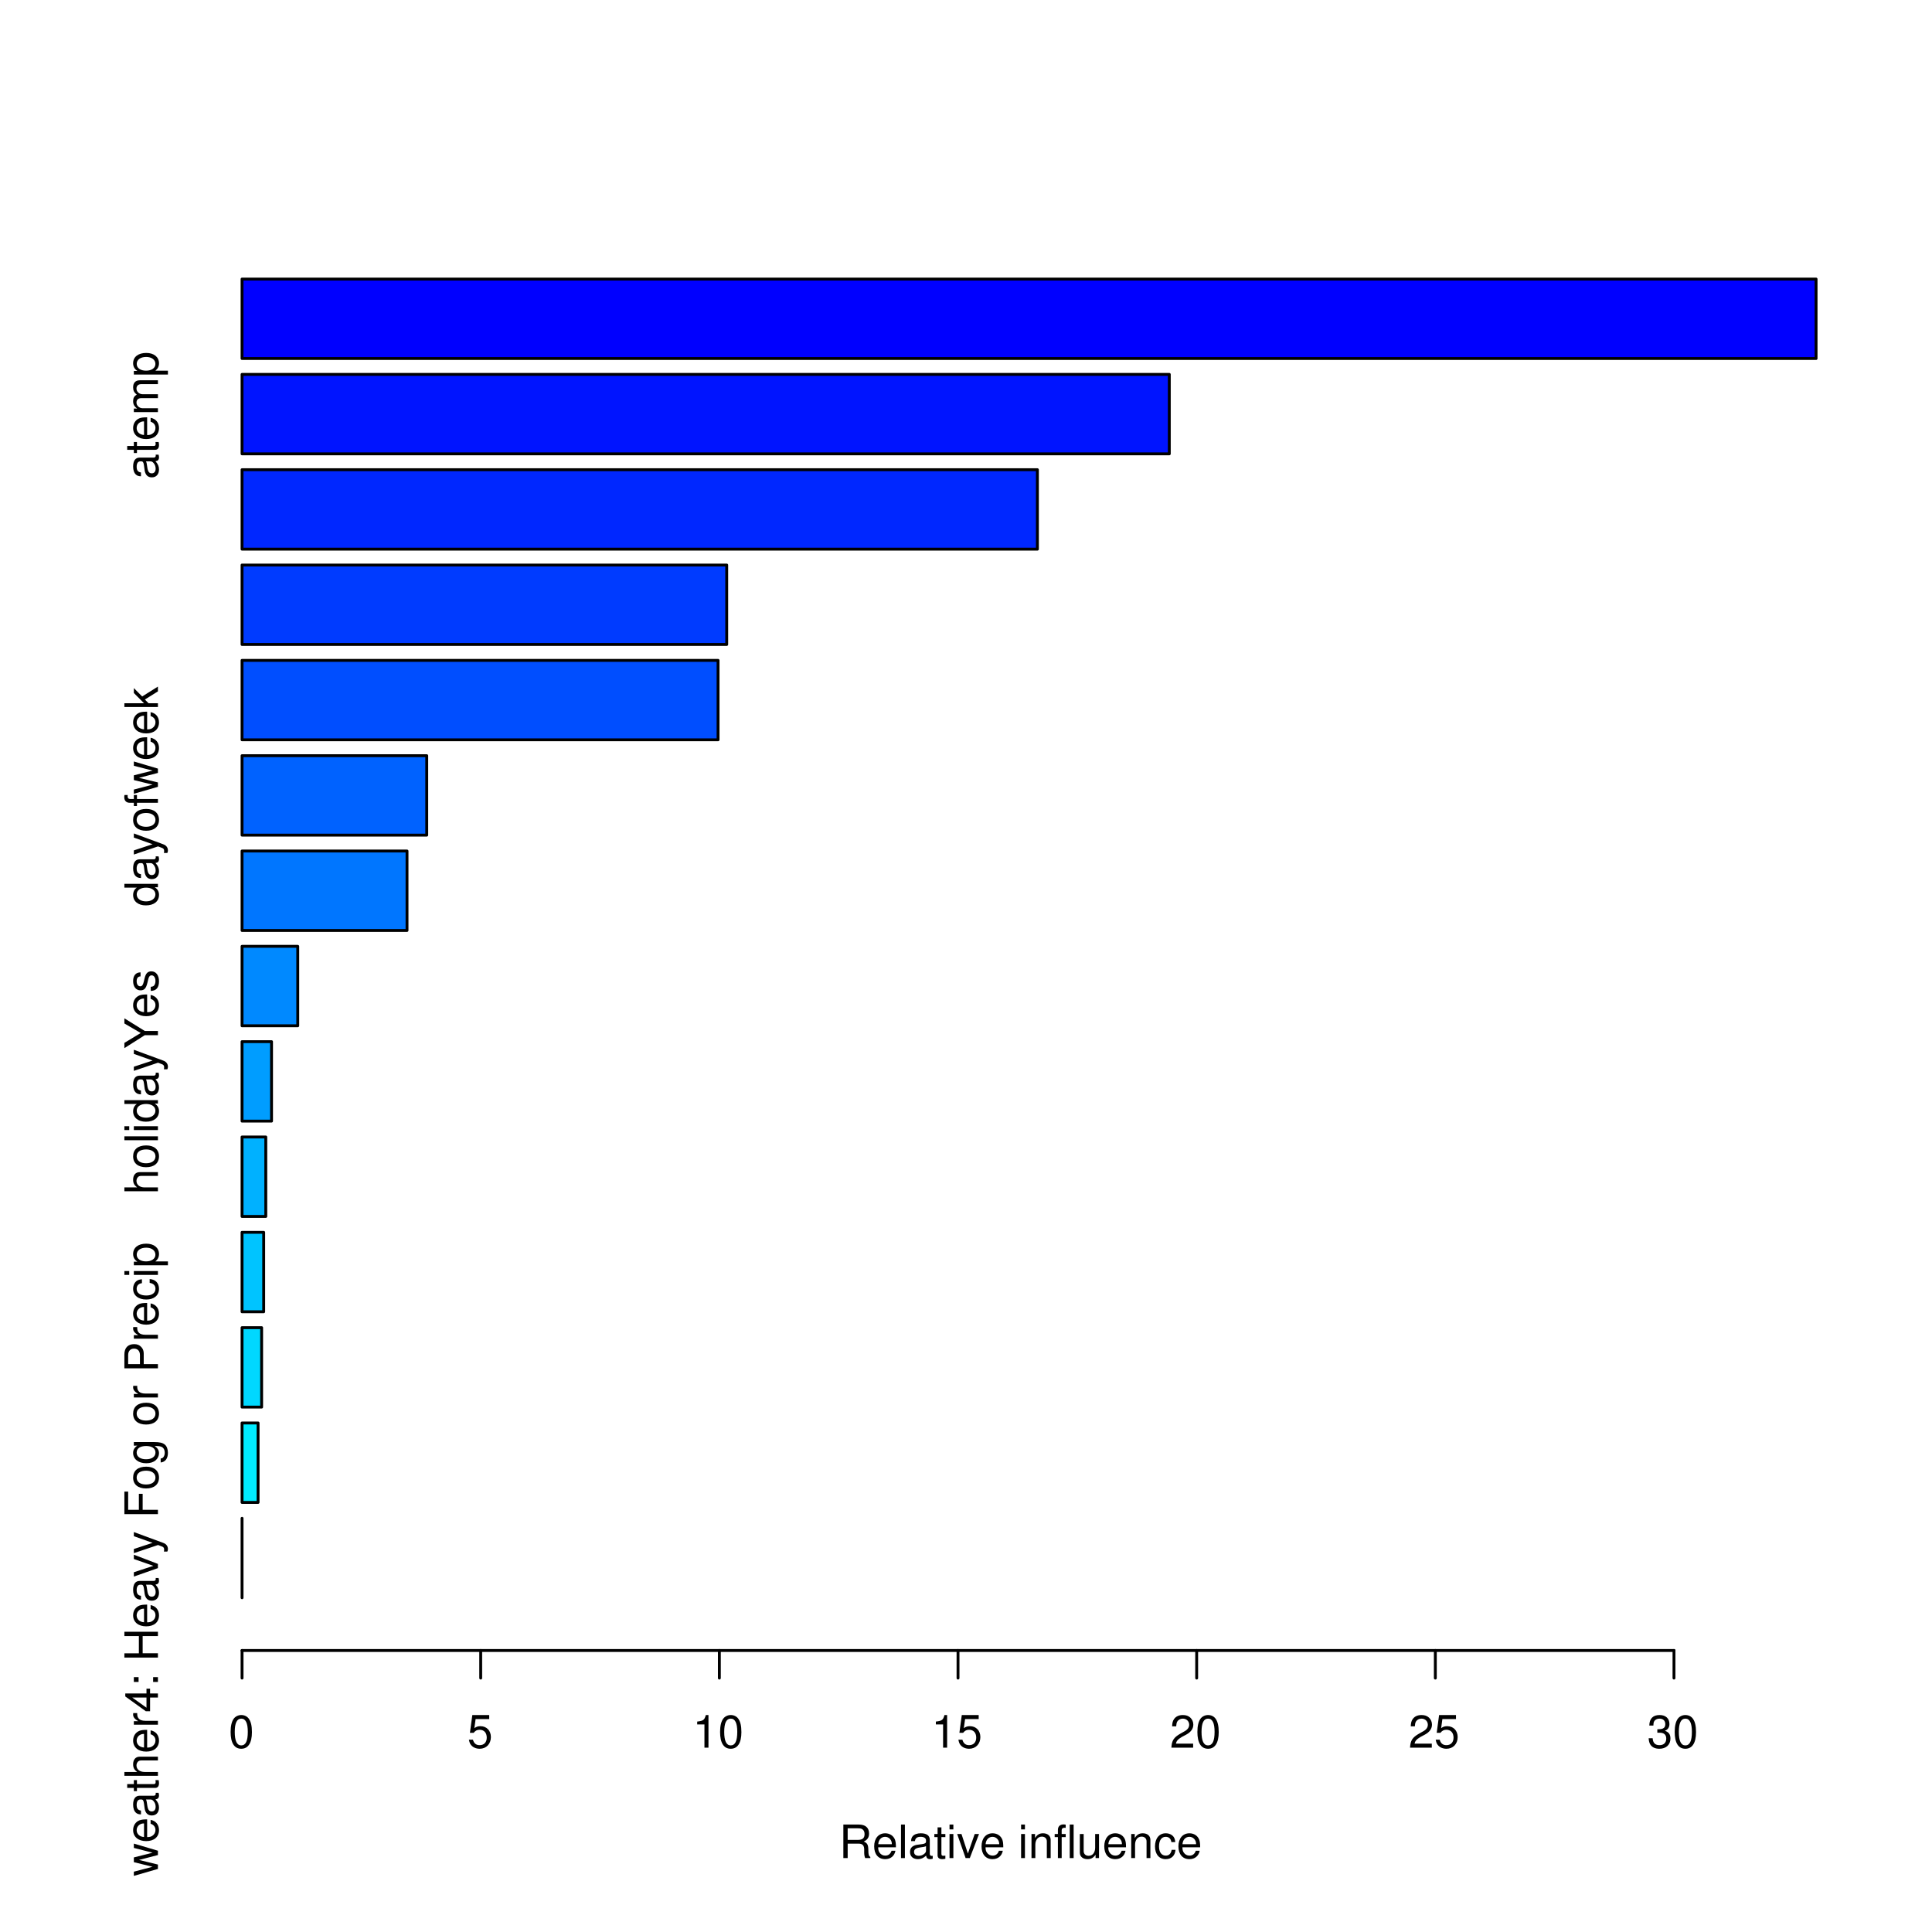
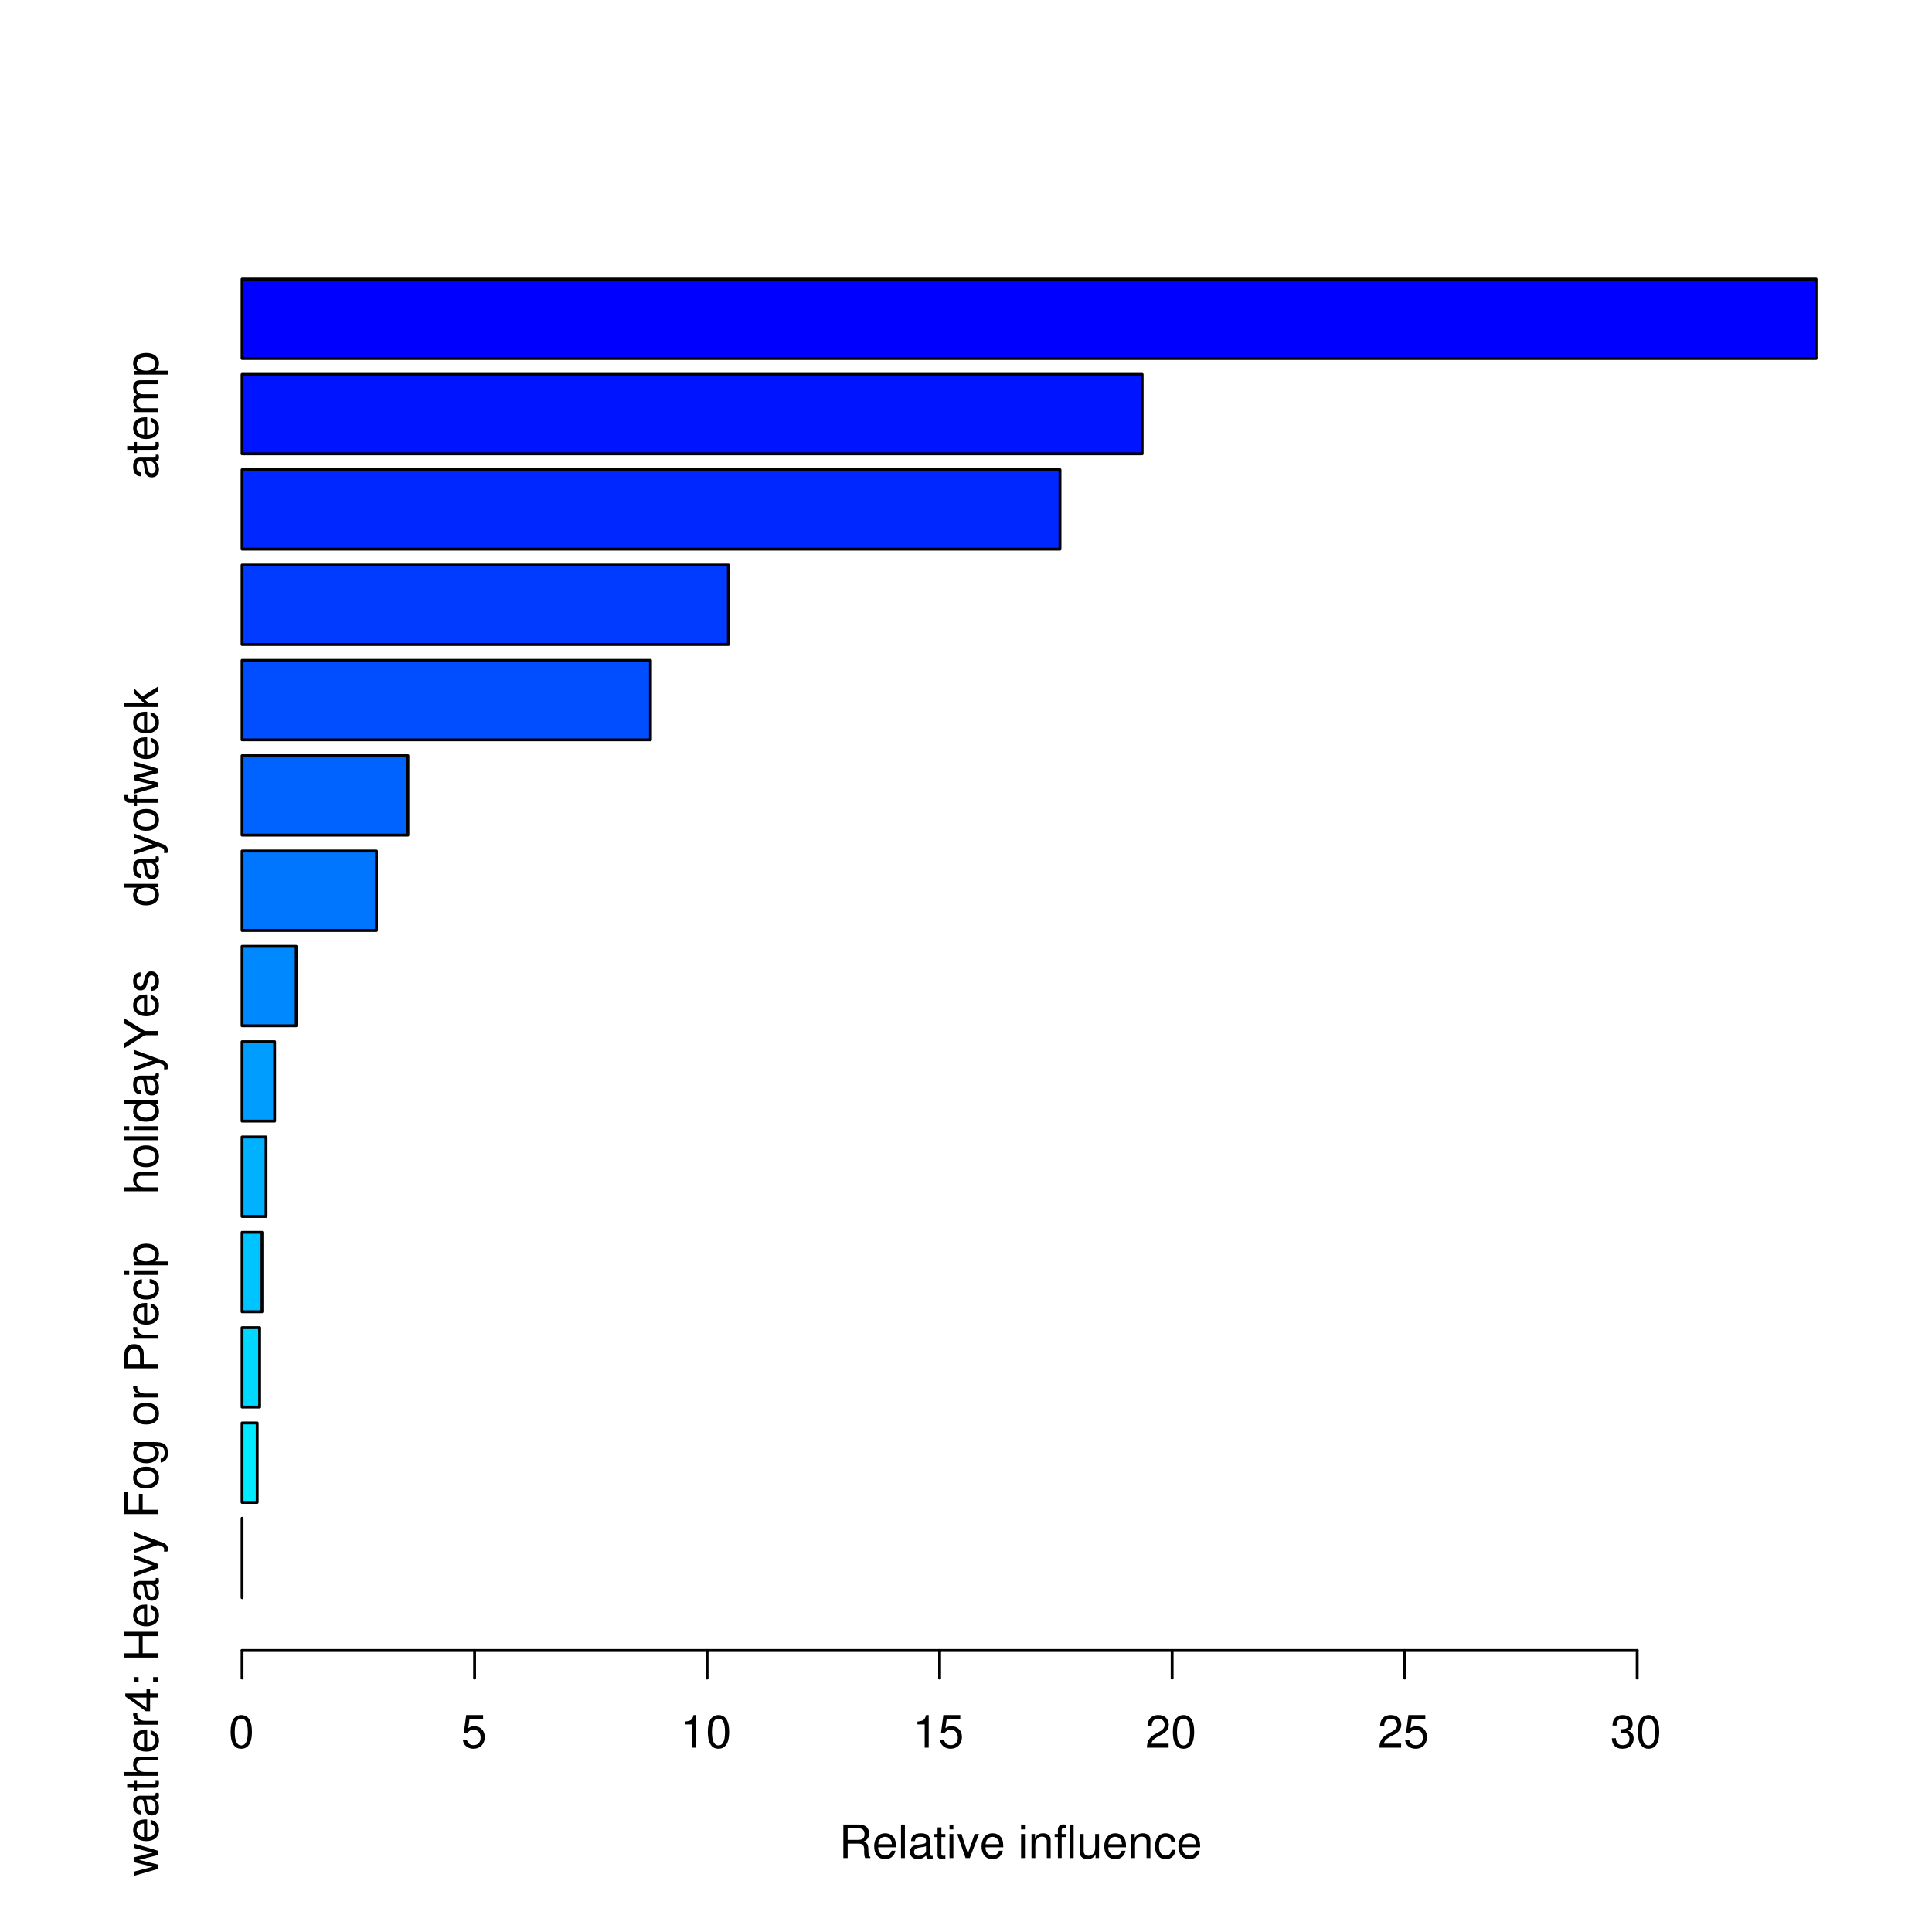
<svg xmlns="http://www.w3.org/2000/svg" xmlns:xlink="http://www.w3.org/1999/xlink" width="504pt" height="504pt" viewBox="0 0 504 504" version="1.1">
  <defs>
    <g>
      <symbol overflow="visible" id="glyph0-0">
        <path style="stroke:none;" d="" />
      </symbol>
      <symbol overflow="visible" id="glyph0-1">
        <path style="stroke:none;" d="M 0 -6.641 L -6.281 -8.5 L -6.281 -7.375 L -1.391 -6.125 L -6.281 -4.891 L -6.281 -3.656 L -1.391 -2.453 L -6.281 -1.172 L -6.281 -0.078 L 0 -1.891 L 0 -3.031 L -4.938 -4.234 L 0 -5.516 Z M 0 -6.641 " />
      </symbol>
      <symbol overflow="visible" id="glyph0-2">
        <path style="stroke:none;" d="M -2.812 -6.156 C -3.766 -6.156 -4.344 -6.078 -4.812 -5.906 C -5.844 -5.5 -6.469 -4.531 -6.469 -3.359 C -6.469 -1.609 -5.125 -0.484 -3.062 -0.484 C -1 -0.484 0.281 -1.578 0.281 -3.344 C 0.281 -4.781 -0.547 -5.766 -1.906 -6.031 L -1.906 -5.016 C -1.078 -4.734 -0.641 -4.172 -0.641 -3.375 C -0.641 -2.734 -0.938 -2.203 -1.469 -1.859 C -1.828 -1.625 -2.188 -1.531 -2.812 -1.531 Z M -3.625 -1.547 C -4.781 -1.625 -5.547 -2.344 -5.547 -3.344 C -5.547 -4.328 -4.734 -5.094 -3.703 -5.094 C -3.672 -5.094 -3.641 -5.094 -3.625 -5.078 Z M -3.625 -1.547 " />
      </symbol>
      <symbol overflow="visible" id="glyph0-3">
        <path style="stroke:none;" d="M -0.594 -6.422 C -0.562 -6.312 -0.562 -6.266 -0.562 -6.203 C -0.562 -5.859 -0.75 -5.656 -1.062 -5.656 L -4.75 -5.656 C -5.875 -5.656 -6.469 -4.844 -6.469 -3.297 C -6.469 -2.391 -6.203 -1.625 -5.734 -1.219 C -5.406 -0.922 -5.047 -0.797 -4.422 -0.781 L -4.422 -1.781 C -5.203 -1.875 -5.547 -2.328 -5.547 -3.266 C -5.547 -4.156 -5.203 -4.672 -4.609 -4.672 L -4.344 -4.672 C -3.922 -4.672 -3.75 -4.422 -3.641 -3.625 C -3.469 -2.203 -3.422 -1.984 -3.266 -1.609 C -2.969 -0.875 -2.406 -0.5 -1.578 -0.5 C -0.438 -0.5 0.281 -1.297 0.281 -2.562 C 0.281 -3.359 0 -4 -0.641 -4.703 C -0.016 -4.781 0.281 -5.094 0.281 -5.734 C 0.281 -5.938 0.25 -6.094 0.172 -6.422 Z M -1.984 -4.672 C -1.641 -4.672 -1.438 -4.578 -1.156 -4.266 C -0.797 -3.859 -0.594 -3.375 -0.594 -2.781 C -0.594 -2 -0.969 -1.547 -1.609 -1.547 C -2.266 -1.547 -2.609 -1.984 -2.766 -3.062 C -2.906 -4.109 -2.953 -4.328 -3.109 -4.672 Z M -1.984 -4.672 " />
      </symbol>
      <symbol overflow="visible" id="glyph0-4">
        <path style="stroke:none;" d="M -6.281 -3.047 L -6.281 -2.016 L -8.016 -2.016 L -8.016 -1.016 L -6.281 -1.016 L -6.281 -0.172 L -5.469 -0.172 L -5.469 -1.016 L -0.719 -1.016 C -0.078 -1.016 0.281 -1.453 0.281 -2.234 C 0.281 -2.469 0.25 -2.719 0.188 -3.047 L -0.641 -3.047 C -0.609 -2.922 -0.594 -2.766 -0.594 -2.562 C -0.594 -2.141 -0.719 -2.016 -1.156 -2.016 L -5.469 -2.016 L -5.469 -3.047 Z M -6.281 -3.047 " />
      </symbol>
      <symbol overflow="visible" id="glyph0-5">
        <path style="stroke:none;" d="M -8.75 -0.844 L 0 -0.844 L 0 -1.844 L -3.469 -1.844 C -4.75 -1.844 -5.594 -2.516 -5.594 -3.547 C -5.594 -3.859 -5.484 -4.188 -5.297 -4.422 C -5.094 -4.719 -4.797 -4.844 -4.359 -4.844 L 0 -4.844 L 0 -5.828 L -4.75 -5.828 C -5.812 -5.828 -6.469 -5.078 -6.469 -3.859 C -6.469 -2.969 -6.188 -2.422 -5.422 -1.844 L -8.75 -1.844 Z M -8.75 -0.844 " />
      </symbol>
      <symbol overflow="visible" id="glyph0-6">
        <path style="stroke:none;" d="M -6.281 -0.828 L 0 -0.828 L 0 -1.844 L -3.266 -1.844 C -4.156 -1.844 -4.75 -2.062 -5.094 -2.547 C -5.328 -2.859 -5.406 -3.156 -5.406 -3.859 L -6.438 -3.859 C -6.453 -3.688 -6.469 -3.594 -6.469 -3.469 C -6.469 -2.812 -6.078 -2.328 -5.141 -1.75 L -6.281 -1.75 Z M -6.281 -0.828 " />
      </symbol>
      <symbol overflow="visible" id="glyph0-7">
        <path style="stroke:none;" d="M -2.047 -3.922 L 0 -3.922 L 0 -4.984 L -2.047 -4.984 L -2.047 -6.234 L -2.984 -6.234 L -2.984 -4.984 L -8.516 -4.984 L -8.516 -4.203 L -3.156 -0.344 L -2.047 -0.344 Z M -2.984 -3.922 L -2.984 -1.266 L -6.703 -3.922 Z M -2.984 -3.922 " />
      </symbol>
      <symbol overflow="visible" id="glyph0-8">
        <path style="stroke:none;" d="M -1.25 -2.562 L -1.25 -1.312 L 0 -1.312 L 0 -2.562 Z M -6.281 -2.562 L -6.281 -1.312 L -5.047 -1.312 L -5.047 -2.562 Z M -6.281 -2.562 " />
      </symbol>
      <symbol overflow="visible" id="glyph0-9">
        <path style="stroke:none;" d="" />
      </symbol>
      <symbol overflow="visible" id="glyph0-10">
        <path style="stroke:none;" d="M -3.984 -6.609 L 0 -6.609 L 0 -7.734 L -8.75 -7.734 L -8.75 -6.609 L -4.969 -6.609 L -4.969 -2.109 L -8.75 -2.109 L -8.75 -1 L 0 -1 L 0 -2.125 L -3.984 -2.125 Z M -3.984 -6.609 " />
      </symbol>
      <symbol overflow="visible" id="glyph0-11">
        <path style="stroke:none;" d="M 0 -3.422 L -6.281 -5.828 L -6.281 -4.703 L -1.188 -2.922 L -6.281 -1.25 L -6.281 -0.125 L 0 -2.328 Z M 0 -3.422 " />
      </symbol>
      <symbol overflow="visible" id="glyph0-12">
        <path style="stroke:none;" d="M -6.281 -4.656 L -1.391 -2.922 L -6.281 -1.312 L -6.281 -0.234 L 0.031 -2.359 L 1.016 -1.984 C 1.469 -1.828 1.625 -1.594 1.625 -1.172 C 1.625 -1.031 1.609 -0.859 1.562 -0.641 L 2.453 -0.641 C 2.562 -0.859 2.609 -1.062 2.609 -1.312 C 2.609 -1.641 2.516 -1.984 2.312 -2.25 C 2.094 -2.562 1.828 -2.75 1.312 -2.938 L -6.281 -5.734 Z M -6.281 -4.656 " />
      </symbol>
      <symbol overflow="visible" id="glyph0-13">
        <path style="stroke:none;" d="M -3.984 -2.203 L -3.984 -6.375 L -4.969 -6.375 L -4.969 -2.203 L -7.766 -2.203 L -7.766 -6.953 L -8.75 -6.953 L -8.75 -1.078 L 0 -1.078 L 0 -2.203 Z M -3.984 -2.203 " />
      </symbol>
      <symbol overflow="visible" id="glyph0-14">
        <path style="stroke:none;" d="M -6.469 -3.266 C -6.469 -1.5 -5.203 -0.438 -3.094 -0.438 C -0.984 -0.438 0.281 -1.484 0.281 -3.281 C 0.281 -5.047 -0.984 -6.125 -3.047 -6.125 C -5.219 -6.125 -6.469 -5.078 -6.469 -3.266 Z M -5.547 -3.281 C -5.547 -4.406 -4.625 -5.078 -3.062 -5.078 C -1.578 -5.078 -0.641 -4.375 -0.641 -3.281 C -0.641 -2.156 -1.578 -1.469 -3.094 -1.469 C -4.609 -1.469 -5.547 -2.156 -5.547 -3.281 Z M -5.547 -3.281 " />
      </symbol>
      <symbol overflow="visible" id="glyph0-15">
        <path style="stroke:none;" d="M -6.281 -4.938 L -5.375 -4.938 C -6.125 -4.438 -6.469 -3.828 -6.469 -3.031 C -6.469 -1.422 -5.078 -0.344 -3.031 -0.344 C -2 -0.344 -1.156 -0.625 -0.562 -1.141 C -0.031 -1.609 0.281 -2.281 0.281 -2.938 C 0.281 -3.734 -0.062 -4.281 -0.859 -4.844 L -0.531 -4.844 C 0.328 -4.844 0.844 -4.734 1.188 -4.484 C 1.562 -4.219 1.781 -3.703 1.781 -3.094 C 1.781 -2.641 1.656 -2.234 1.438 -1.953 C 1.266 -1.734 1.094 -1.625 0.719 -1.578 L 0.719 -0.547 C 1.906 -0.656 2.609 -1.578 2.609 -3.062 C 2.609 -4 2.312 -4.797 1.812 -5.203 C 1.234 -5.688 0.438 -5.875 -1.031 -5.875 L -6.281 -5.875 Z M -5.547 -3.125 C -5.547 -4.219 -4.625 -4.844 -3.062 -4.844 C -1.562 -4.844 -0.641 -4.203 -0.641 -3.141 C -0.641 -2.047 -1.578 -1.391 -3.094 -1.391 C -4.609 -1.391 -5.547 -2.062 -5.547 -3.125 Z M -5.547 -3.125 " />
      </symbol>
      <symbol overflow="visible" id="glyph0-16">
        <path style="stroke:none;" d="M -3.703 -2.203 L -3.703 -4.953 C -3.703 -5.641 -3.906 -6.188 -4.328 -6.641 C -4.812 -7.172 -5.375 -7.406 -6.188 -7.406 C -7.828 -7.406 -8.75 -6.438 -8.75 -4.703 L -8.75 -1.094 L 0 -1.094 L 0 -2.203 Z M -4.688 -2.203 L -7.766 -2.203 L -7.766 -4.531 C -7.766 -5.609 -7.188 -6.234 -6.234 -6.234 C -5.266 -6.234 -4.688 -5.609 -4.688 -4.531 Z M -4.688 -2.203 " />
      </symbol>
      <symbol overflow="visible" id="glyph0-17">
        <path style="stroke:none;" d="M -4.172 -5.656 C -4.781 -5.609 -5.188 -5.469 -5.531 -5.234 C -6.125 -4.797 -6.469 -4.047 -6.469 -3.172 C -6.469 -1.469 -5.125 -0.375 -3.031 -0.375 C -1.016 -0.375 0.281 -1.453 0.281 -3.156 C 0.281 -4.656 -0.625 -5.609 -2.156 -5.719 L -2.156 -4.719 C -1.156 -4.547 -0.641 -4.031 -0.641 -3.188 C -0.641 -2.078 -1.547 -1.422 -3.031 -1.422 C -4.609 -1.422 -5.547 -2.062 -5.547 -3.156 C -5.547 -4 -5.047 -4.531 -4.172 -4.641 Z M -4.172 -5.656 " />
      </symbol>
      <symbol overflow="visible" id="glyph0-18">
        <path style="stroke:none;" d="M -6.281 -1.797 L -6.281 -0.797 L 0 -0.797 L 0 -1.797 Z M -8.75 -1.797 L -8.75 -0.797 L -7.484 -0.797 L -7.484 -1.797 Z M -8.75 -1.797 " />
      </symbol>
      <symbol overflow="visible" id="glyph0-19">
        <path style="stroke:none;" d="M 2.609 -0.641 L 2.609 -1.656 L -0.656 -1.656 C -0.016 -2.188 0.281 -2.766 0.281 -3.594 C 0.281 -5.203 -1.031 -6.281 -3.031 -6.281 C -5.141 -6.281 -6.469 -5.25 -6.469 -3.578 C -6.469 -2.719 -6.078 -2.047 -5.344 -1.578 L -6.281 -1.578 L -6.281 -0.641 Z M -5.531 -3.406 C -5.531 -4.516 -4.562 -5.234 -3.062 -5.234 C -1.625 -5.234 -0.656 -4.5 -0.656 -3.406 C -0.656 -2.359 -1.625 -1.656 -3.094 -1.656 C -4.578 -1.656 -5.531 -2.359 -5.531 -3.406 Z M -5.531 -3.406 " />
      </symbol>
      <symbol overflow="visible" id="glyph0-20">
        <path style="stroke:none;" d="M -8.75 -1.828 L -8.75 -0.812 L 0 -0.812 L 0 -1.828 Z M -8.75 -1.828 " />
      </symbol>
      <symbol overflow="visible" id="glyph0-21">
        <path style="stroke:none;" d="M -8.75 -5.938 L -8.75 -4.938 L -5.5 -4.938 C -6.125 -4.531 -6.469 -3.859 -6.469 -3.016 C -6.469 -1.375 -5.156 -0.312 -3.156 -0.312 C -1.031 -0.312 0.281 -1.359 0.281 -3.047 C 0.281 -3.906 -0.047 -4.516 -0.828 -5.047 L 0 -5.047 L 0 -5.938 Z M -5.531 -3.188 C -5.531 -4.266 -4.578 -4.938 -3.078 -4.938 C -1.625 -4.938 -0.656 -4.25 -0.656 -3.188 C -0.656 -2.094 -1.625 -1.359 -3.094 -1.359 C -4.562 -1.359 -5.531 -2.094 -5.531 -3.188 Z M -5.531 -3.188 " />
      </symbol>
      <symbol overflow="visible" id="glyph0-22">
        <path style="stroke:none;" d="M -3.438 -4.641 L -8.75 -7.938 L -8.75 -6.594 L -4.484 -4.109 L -8.75 -1.531 L -8.75 -0.156 L -3.438 -3.531 L 0 -3.531 L 0 -4.641 Z M -3.438 -4.641 " />
      </symbol>
      <symbol overflow="visible" id="glyph0-23">
        <path style="stroke:none;" d="M -4.531 -5.25 C -5.766 -5.25 -6.469 -4.422 -6.469 -2.969 C -6.469 -1.516 -5.719 -0.562 -4.547 -0.562 C -3.562 -0.562 -3.094 -1.062 -2.734 -2.562 L -2.516 -3.484 C -2.344 -4.188 -2.094 -4.469 -1.625 -4.469 C -1.047 -4.469 -0.641 -3.875 -0.641 -3 C -0.641 -2.453 -0.797 -2 -1.062 -1.75 C -1.25 -1.594 -1.422 -1.531 -1.875 -1.469 L -1.875 -0.406 C -0.422 -0.453 0.281 -1.266 0.281 -2.922 C 0.281 -4.5 -0.5 -5.516 -1.719 -5.516 C -2.656 -5.516 -3.172 -4.984 -3.469 -3.734 L -3.703 -2.766 C -3.891 -1.953 -4.156 -1.609 -4.594 -1.609 C -5.172 -1.609 -5.547 -2.125 -5.547 -2.938 C -5.547 -3.75 -5.203 -4.172 -4.531 -4.203 Z M -4.531 -5.25 " />
      </symbol>
      <symbol overflow="visible" id="glyph0-24">
        <path style="stroke:none;" d="M -6.281 -3.094 L -6.281 -2.047 L -7.266 -2.047 C -7.688 -2.047 -7.906 -2.297 -7.906 -2.75 C -7.906 -2.828 -7.906 -2.875 -7.891 -3.094 L -8.719 -3.094 C -8.766 -2.875 -8.781 -2.734 -8.781 -2.531 C -8.781 -1.609 -8.25 -1.062 -7.359 -1.062 L -6.281 -1.062 L -6.281 -0.219 L -5.469 -0.219 L -5.469 -1.062 L 0 -1.062 L 0 -2.047 L -5.469 -2.047 L -5.469 -3.094 Z M -6.281 -3.094 " />
      </symbol>
      <symbol overflow="visible" id="glyph0-25">
        <path style="stroke:none;" d="M -8.75 -1.688 L -8.75 -0.703 L 0 -0.703 L 0 -1.688 L -2.453 -1.688 L -3.406 -2.656 L 0 -4.781 L 0 -6.031 L -4.109 -3.453 L -6.281 -5.641 L -6.281 -4.359 L -3.625 -1.688 Z M -8.75 -1.688 " />
      </symbol>
      <symbol overflow="visible" id="glyph0-26">
        <path style="stroke:none;" d="M -6.281 -0.844 L 0 -0.844 L 0 -1.844 L -3.953 -1.844 C -4.859 -1.844 -5.594 -2.516 -5.594 -3.328 C -5.594 -4.062 -5.141 -4.484 -4.328 -4.484 L 0 -4.484 L 0 -5.5 L -3.953 -5.5 C -4.859 -5.5 -5.594 -6.156 -5.594 -6.969 C -5.594 -7.703 -5.125 -8.141 -4.328 -8.141 L 0 -8.141 L 0 -9.141 L -4.719 -9.141 C -5.844 -9.141 -6.469 -8.5 -6.469 -7.312 C -6.469 -6.484 -6.219 -5.969 -5.516 -5.391 C -6.188 -5.016 -6.469 -4.516 -6.469 -3.703 C -6.469 -2.859 -6.156 -2.297 -5.406 -1.766 L -6.281 -1.766 Z M -6.281 -0.844 " />
      </symbol>
      <symbol overflow="visible" id="glyph1-0">
        <path style="stroke:none;" d="" />
      </symbol>
      <symbol overflow="visible" id="glyph1-1">
        <path style="stroke:none;" d="M 2.234 -3.766 L 5.109 -3.766 C 6.109 -3.766 6.547 -3.281 6.547 -2.203 L 6.547 -1.422 C 6.547 -0.891 6.641 -0.359 6.797 0 L 8.141 0 L 8.141 -0.281 C 7.734 -0.562 7.641 -0.875 7.625 -2.047 C 7.609 -3.484 7.375 -3.906 6.438 -4.312 C 7.422 -4.797 7.812 -5.406 7.812 -6.406 C 7.812 -7.922 6.859 -8.75 5.141 -8.75 L 1.109 -8.75 L 1.109 0 L 2.234 0 Z M 2.234 -4.75 L 2.234 -7.766 L 4.938 -7.766 C 5.562 -7.766 5.922 -7.672 6.188 -7.422 C 6.484 -7.172 6.641 -6.781 6.641 -6.25 C 6.641 -5.219 6.125 -4.75 4.938 -4.75 Z M 2.234 -4.75 " />
      </symbol>
      <symbol overflow="visible" id="glyph1-2">
        <path style="stroke:none;" d="M 6.156 -2.812 C 6.156 -3.766 6.078 -4.344 5.906 -4.812 C 5.5 -5.844 4.531 -6.469 3.359 -6.469 C 1.609 -6.469 0.484 -5.125 0.484 -3.062 C 0.484 -1 1.578 0.281 3.344 0.281 C 4.781 0.281 5.766 -0.547 6.031 -1.906 L 5.016 -1.906 C 4.734 -1.078 4.172 -0.641 3.375 -0.641 C 2.734 -0.641 2.203 -0.938 1.859 -1.469 C 1.625 -1.828 1.531 -2.188 1.531 -2.812 Z M 1.547 -3.625 C 1.625 -4.781 2.344 -5.547 3.344 -5.547 C 4.328 -5.547 5.094 -4.734 5.094 -3.703 C 5.094 -3.672 5.094 -3.641 5.078 -3.625 Z M 1.547 -3.625 " />
      </symbol>
      <symbol overflow="visible" id="glyph1-3">
        <path style="stroke:none;" d="M 1.828 -8.75 L 0.812 -8.75 L 0.812 0 L 1.828 0 Z M 1.828 -8.75 " />
      </symbol>
      <symbol overflow="visible" id="glyph1-4">
        <path style="stroke:none;" d="M 6.422 -0.594 C 6.312 -0.562 6.266 -0.562 6.203 -0.562 C 5.859 -0.562 5.656 -0.75 5.656 -1.062 L 5.656 -4.75 C 5.656 -5.875 4.844 -6.469 3.297 -6.469 C 2.391 -6.469 1.625 -6.203 1.219 -5.734 C 0.922 -5.406 0.797 -5.047 0.781 -4.422 L 1.781 -4.422 C 1.875 -5.203 2.328 -5.547 3.266 -5.547 C 4.156 -5.547 4.672 -5.203 4.672 -4.609 L 4.672 -4.344 C 4.672 -3.922 4.422 -3.75 3.625 -3.641 C 2.203 -3.469 1.984 -3.422 1.609 -3.266 C 0.875 -2.969 0.5 -2.406 0.5 -1.578 C 0.5 -0.438 1.297 0.281 2.562 0.281 C 3.359 0.281 4 0 4.703 -0.641 C 4.781 -0.016 5.094 0.281 5.734 0.281 C 5.938 0.281 6.094 0.25 6.422 0.172 Z M 4.672 -1.984 C 4.672 -1.641 4.578 -1.438 4.266 -1.156 C 3.859 -0.797 3.375 -0.594 2.781 -0.594 C 2 -0.594 1.547 -0.969 1.547 -1.609 C 1.547 -2.266 1.984 -2.609 3.062 -2.766 C 4.109 -2.906 4.328 -2.953 4.672 -3.109 Z M 4.672 -1.984 " />
      </symbol>
      <symbol overflow="visible" id="glyph1-5">
        <path style="stroke:none;" d="M 3.047 -6.281 L 2.016 -6.281 L 2.016 -8.016 L 1.016 -8.016 L 1.016 -6.281 L 0.172 -6.281 L 0.172 -5.469 L 1.016 -5.469 L 1.016 -0.719 C 1.016 -0.078 1.453 0.281 2.234 0.281 C 2.469 0.281 2.719 0.25 3.047 0.188 L 3.047 -0.641 C 2.922 -0.609 2.766 -0.594 2.562 -0.594 C 2.141 -0.594 2.016 -0.719 2.016 -1.156 L 2.016 -5.469 L 3.047 -5.469 Z M 3.047 -6.281 " />
      </symbol>
      <symbol overflow="visible" id="glyph1-6">
        <path style="stroke:none;" d="M 1.797 -6.281 L 0.797 -6.281 L 0.797 0 L 1.797 0 Z M 1.797 -8.75 L 0.797 -8.75 L 0.797 -7.484 L 1.797 -7.484 Z M 1.797 -8.75 " />
      </symbol>
      <symbol overflow="visible" id="glyph1-7">
        <path style="stroke:none;" d="M 3.422 0 L 5.828 -6.281 L 4.703 -6.281 L 2.922 -1.188 L 1.25 -6.281 L 0.125 -6.281 L 2.328 0 Z M 3.422 0 " />
      </symbol>
      <symbol overflow="visible" id="glyph1-8">
        <path style="stroke:none;" d="" />
      </symbol>
      <symbol overflow="visible" id="glyph1-9">
        <path style="stroke:none;" d="M 0.844 -6.281 L 0.844 0 L 1.844 0 L 1.844 -3.469 C 1.844 -4.75 2.516 -5.594 3.547 -5.594 C 4.344 -5.594 4.844 -5.109 4.844 -4.359 L 4.844 0 L 5.844 0 L 5.844 -4.75 C 5.844 -5.797 5.062 -6.469 3.859 -6.469 C 2.922 -6.469 2.312 -6.109 1.766 -5.234 L 1.766 -6.281 Z M 0.844 -6.281 " />
      </symbol>
      <symbol overflow="visible" id="glyph1-10">
        <path style="stroke:none;" d="M 3.094 -6.281 L 2.047 -6.281 L 2.047 -7.266 C 2.047 -7.688 2.297 -7.906 2.75 -7.906 C 2.828 -7.906 2.875 -7.906 3.094 -7.891 L 3.094 -8.719 C 2.875 -8.766 2.734 -8.781 2.531 -8.781 C 1.609 -8.781 1.062 -8.25 1.062 -7.359 L 1.062 -6.281 L 0.219 -6.281 L 0.219 -5.469 L 1.062 -5.469 L 1.062 0 L 2.047 0 L 2.047 -5.469 L 3.094 -5.469 Z M 3.094 -6.281 " />
      </symbol>
      <symbol overflow="visible" id="glyph1-11">
        <path style="stroke:none;" d="M 5.781 0 L 5.781 -6.281 L 4.781 -6.281 L 4.781 -2.719 C 4.781 -1.438 4.109 -0.594 3.078 -0.594 C 2.281 -0.594 1.781 -1.078 1.781 -1.844 L 1.781 -6.281 L 0.781 -6.281 L 0.781 -1.438 C 0.781 -0.391 1.562 0.281 2.781 0.281 C 3.703 0.281 4.297 -0.047 4.891 -0.875 L 4.891 0 Z M 5.781 0 " />
      </symbol>
      <symbol overflow="visible" id="glyph1-12">
        <path style="stroke:none;" d="M 5.656 -4.172 C 5.609 -4.781 5.469 -5.188 5.234 -5.531 C 4.797 -6.125 4.047 -6.469 3.172 -6.469 C 1.469 -6.469 0.375 -5.125 0.375 -3.031 C 0.375 -1.016 1.453 0.281 3.156 0.281 C 4.656 0.281 5.609 -0.625 5.719 -2.156 L 4.719 -2.156 C 4.547 -1.156 4.031 -0.641 3.188 -0.641 C 2.078 -0.641 1.422 -1.547 1.422 -3.031 C 1.422 -4.609 2.062 -5.547 3.156 -5.547 C 4 -5.547 4.531 -5.047 4.641 -4.172 Z M 5.656 -4.172 " />
      </symbol>
      <symbol overflow="visible" id="glyph1-13">
        <path style="stroke:none;" d="M 3.297 -8.516 C 2.516 -8.516 1.781 -8.156 1.344 -7.578 C 0.797 -6.828 0.516 -5.688 0.516 -4.109 C 0.516 -1.25 1.469 0.281 3.297 0.281 C 5.094 0.281 6.078 -1.25 6.078 -4.047 C 6.078 -5.703 5.812 -6.797 5.25 -7.578 C 4.812 -8.172 4.109 -8.516 3.297 -8.516 Z M 3.297 -7.578 C 4.438 -7.578 5 -6.422 5 -4.141 C 5 -1.734 4.453 -0.594 3.281 -0.594 C 2.156 -0.594 1.594 -1.781 1.594 -4.109 C 1.594 -6.438 2.156 -7.578 3.297 -7.578 Z M 3.297 -7.578 " />
      </symbol>
      <symbol overflow="visible" id="glyph1-14">
        <path style="stroke:none;" d="M 5.719 -8.516 L 1.312 -8.516 L 0.688 -3.875 L 1.656 -3.875 C 2.141 -4.469 2.562 -4.672 3.219 -4.672 C 4.359 -4.672 5.078 -3.891 5.078 -2.625 C 5.078 -1.406 4.375 -0.656 3.219 -0.656 C 2.297 -0.656 1.734 -1.125 1.469 -2.094 L 0.422 -2.094 C 0.562 -1.391 0.688 -1.062 0.938 -0.75 C 1.422 -0.094 2.281 0.281 3.234 0.281 C 4.953 0.281 6.156 -0.969 6.156 -2.766 C 6.156 -4.453 5.047 -5.609 3.406 -5.609 C 2.812 -5.609 2.328 -5.453 1.844 -5.094 L 2.172 -7.469 L 5.719 -7.469 Z M 5.719 -8.516 " />
      </symbol>
      <symbol overflow="visible" id="glyph1-15">
        <path style="stroke:none;" d="M 3.109 -6.062 L 3.109 0 L 4.156 0 L 4.156 -8.516 L 3.469 -8.516 C 3.094 -7.203 2.859 -7.016 1.219 -6.812 L 1.219 -6.062 Z M 3.109 -6.062 " />
      </symbol>
      <symbol overflow="visible" id="glyph1-16">
        <path style="stroke:none;" d="M 6.078 -1.047 L 1.594 -1.047 C 1.703 -1.734 2.094 -2.188 3.125 -2.797 L 4.328 -3.438 C 5.516 -4.094 6.125 -4.969 6.125 -6.016 C 6.125 -6.719 5.844 -7.375 5.344 -7.844 C 4.844 -8.297 4.219 -8.516 3.406 -8.516 C 2.328 -8.516 1.531 -8.125 1.062 -7.406 C 0.75 -6.953 0.625 -6.422 0.594 -5.562 L 1.656 -5.562 C 1.688 -6.125 1.766 -6.484 1.906 -6.75 C 2.188 -7.266 2.734 -7.578 3.375 -7.578 C 4.328 -7.578 5.047 -6.906 5.047 -5.984 C 5.047 -5.312 4.656 -4.734 3.906 -4.312 L 2.797 -3.688 C 1.016 -2.672 0.5 -1.875 0.406 0 L 6.078 0 Z M 6.078 -1.047 " />
      </symbol>
      <symbol overflow="visible" id="glyph1-17">
        <path style="stroke:none;" d="M 2.656 -3.906 L 3.234 -3.906 C 4.391 -3.906 4.984 -3.391 4.984 -2.359 C 4.984 -1.297 4.328 -0.656 3.234 -0.656 C 2.078 -0.656 1.516 -1.234 1.438 -2.469 L 0.391 -2.469 C 0.438 -1.781 0.547 -1.344 0.75 -0.953 C 1.188 -0.141 2.031 0.281 3.188 0.281 C 4.938 0.281 6.078 -0.766 6.078 -2.375 C 6.078 -3.453 5.656 -4.062 4.625 -4.406 C 5.422 -4.719 5.812 -5.312 5.812 -6.172 C 5.812 -7.625 4.844 -8.516 3.234 -8.516 C 1.516 -8.516 0.594 -7.578 0.562 -5.766 L 1.625 -5.766 C 1.625 -6.281 1.688 -6.562 1.812 -6.828 C 2.047 -7.297 2.578 -7.578 3.234 -7.578 C 4.172 -7.578 4.734 -7.031 4.734 -6.125 C 4.734 -5.531 4.531 -5.172 4.062 -4.984 C 3.766 -4.859 3.391 -4.812 2.656 -4.797 Z M 2.656 -3.906 " />
      </symbol>
    </g>
  </defs>
  <g id="surface1">
    <rect x="0" y="0" width="504" height="504" style="fill:rgb(100%,100%,100%);fill-opacity:1;stroke:none;" />
    <path style="fill:none;stroke-width:0.75;stroke-linecap:round;stroke-linejoin:round;stroke:rgb(0%,0%,0%);stroke-opacity:1;stroke-miterlimit:10;" d="M 63.145 416.801 L 63.145 396.078 Z M 63.145 416.801 " />
-     <path style="fill-rule:nonzero;fill:rgb(0%,92.157%,100%);fill-opacity:1;stroke-width:0.75;stroke-linecap:round;stroke-linejoin:round;stroke:rgb(0%,0%,0%);stroke-opacity:1;stroke-miterlimit:10;" d="M 63.145 391.934 L 67.324 391.934 L 67.324 371.211 L 63.145 371.211 Z M 63.145 391.934 " />
-     <path style="fill-rule:nonzero;fill:rgb(0%,84.706%,100%);fill-opacity:1;stroke-width:0.75;stroke-linecap:round;stroke-linejoin:round;stroke:rgb(0%,0%,0%);stroke-opacity:1;stroke-miterlimit:10;" d="M 63.145 367.066 L 68.25 367.066 L 68.25 346.344 L 63.145 346.344 Z M 63.145 367.066 " />
-     <path style="fill-rule:nonzero;fill:rgb(0%,76.863%,100%);fill-opacity:1;stroke-width:0.75;stroke-linecap:round;stroke-linejoin:round;stroke:rgb(0%,0%,0%);stroke-opacity:1;stroke-miterlimit:10;" d="M 63.145 342.199 L 68.789 342.199 L 68.789 321.477 L 63.145 321.477 Z M 63.145 342.199 " />
-     <path style="fill-rule:nonzero;fill:rgb(0%,69.412%,100%);fill-opacity:1;stroke-width:0.75;stroke-linecap:round;stroke-linejoin:round;stroke:rgb(0%,0%,0%);stroke-opacity:1;stroke-miterlimit:10;" d="M 63.145 317.332 L 69.336 317.332 L 69.336 296.609 L 63.145 296.609 Z M 63.145 317.332 " />
-     <path style="fill-rule:nonzero;fill:rgb(0%,61.569%,100%);fill-opacity:1;stroke-width:0.75;stroke-linecap:round;stroke-linejoin:round;stroke:rgb(0%,0%,0%);stroke-opacity:1;stroke-miterlimit:10;" d="M 63.145 292.461 L 70.836 292.461 L 70.836 271.738 L 63.145 271.738 Z M 63.145 292.461 " />
-     <path style="fill-rule:nonzero;fill:rgb(0%,53.725%,100%);fill-opacity:1;stroke-width:0.75;stroke-linecap:round;stroke-linejoin:round;stroke:rgb(0%,0%,0%);stroke-opacity:1;stroke-miterlimit:10;" d="M 63.145 267.594 L 77.676 267.594 L 77.676 246.871 L 63.145 246.871 Z M 63.145 267.594 " />
-     <path style="fill-rule:nonzero;fill:rgb(0%,46.275%,100%);fill-opacity:1;stroke-width:0.75;stroke-linecap:round;stroke-linejoin:round;stroke:rgb(0%,0%,0%);stroke-opacity:1;stroke-miterlimit:10;" d="M 63.145 242.727 L 106.18 242.727 L 106.18 222.004 L 63.145 222.004 Z M 63.145 242.727 " />
-     <path style="fill-rule:nonzero;fill:rgb(0%,38.431%,100%);fill-opacity:1;stroke-width:0.75;stroke-linecap:round;stroke-linejoin:round;stroke:rgb(0%,0%,0%);stroke-opacity:1;stroke-miterlimit:10;" d="M 63.145 217.859 L 111.324 217.859 L 111.324 197.137 L 63.145 197.137 Z M 63.145 217.859 " />
-     <path style="fill-rule:nonzero;fill:rgb(0%,30.588%,100%);fill-opacity:1;stroke-width:0.75;stroke-linecap:round;stroke-linejoin:round;stroke:rgb(0%,0%,0%);stroke-opacity:1;stroke-miterlimit:10;" d="M 63.145 192.992 L 187.32 192.992 L 187.32 172.27 L 63.145 172.27 Z M 63.145 192.992 " />
-     <path style="fill-rule:nonzero;fill:rgb(0%,23.137%,100%);fill-opacity:1;stroke-width:0.75;stroke-linecap:round;stroke-linejoin:round;stroke:rgb(0%,0%,0%);stroke-opacity:1;stroke-miterlimit:10;" d="M 63.145 168.125 L 189.578 168.125 L 189.578 147.402 L 63.145 147.402 Z M 63.145 168.125 " />
-     <path style="fill-rule:nonzero;fill:rgb(0%,15.294%,100%);fill-opacity:1;stroke-width:0.75;stroke-linecap:round;stroke-linejoin:round;stroke:rgb(0%,0%,0%);stroke-opacity:1;stroke-miterlimit:10;" d="M 63.145 143.258 L 270.625 143.258 L 270.625 122.535 L 63.145 122.535 Z M 63.145 143.258 " />
-     <path style="fill-rule:nonzero;fill:rgb(0%,7.843%,100%);fill-opacity:1;stroke-width:0.75;stroke-linecap:round;stroke-linejoin:round;stroke:rgb(0%,0%,0%);stroke-opacity:1;stroke-miterlimit:10;" d="M 63.145 118.391 L 305.035 118.391 L 305.035 97.668 L 63.145 97.668 Z M 63.145 118.391 " />
+     <path style="fill-rule:nonzero;fill:rgb(0%,92.157%,100%);fill-opacity:1;stroke-width:0.75;stroke-linecap:round;stroke-linejoin:round;stroke:rgb(0%,0%,0%);stroke-opacity:1;stroke-miterlimit:10;" d="M 63.145 391.934 L 67.09 391.934 L 67.09 371.211 L 63.145 371.211 Z M 63.145 391.934 " />
+     <path style="fill-rule:nonzero;fill:rgb(0%,84.706%,100%);fill-opacity:1;stroke-width:0.75;stroke-linecap:round;stroke-linejoin:round;stroke:rgb(0%,0%,0%);stroke-opacity:1;stroke-miterlimit:10;" d="M 63.145 367.066 L 67.727 367.066 L 67.727 346.344 L 63.145 346.344 Z M 63.145 367.066 " />
+     <path style="fill-rule:nonzero;fill:rgb(0%,76.863%,100%);fill-opacity:1;stroke-width:0.75;stroke-linecap:round;stroke-linejoin:round;stroke:rgb(0%,0%,0%);stroke-opacity:1;stroke-miterlimit:10;" d="M 63.145 342.199 L 68.344 342.199 L 68.344 321.477 L 63.145 321.477 Z M 63.145 342.199 " />
+     <path style="fill-rule:nonzero;fill:rgb(0%,69.412%,100%);fill-opacity:1;stroke-width:0.75;stroke-linecap:round;stroke-linejoin:round;stroke:rgb(0%,0%,0%);stroke-opacity:1;stroke-miterlimit:10;" d="M 63.145 317.332 L 69.402 317.332 L 69.402 296.609 L 63.145 296.609 Z M 63.145 317.332 " />
+     <path style="fill-rule:nonzero;fill:rgb(0%,61.569%,100%);fill-opacity:1;stroke-width:0.75;stroke-linecap:round;stroke-linejoin:round;stroke:rgb(0%,0%,0%);stroke-opacity:1;stroke-miterlimit:10;" d="M 63.145 292.461 L 71.637 292.461 L 71.637 271.738 L 63.145 271.738 Z M 63.145 292.461 " />
+     <path style="fill-rule:nonzero;fill:rgb(0%,53.725%,100%);fill-opacity:1;stroke-width:0.75;stroke-linecap:round;stroke-linejoin:round;stroke:rgb(0%,0%,0%);stroke-opacity:1;stroke-miterlimit:10;" d="M 63.145 267.594 L 77.266 267.594 L 77.266 246.871 L 63.145 246.871 Z M 63.145 267.594 " />
+     <path style="fill-rule:nonzero;fill:rgb(0%,46.275%,100%);fill-opacity:1;stroke-width:0.75;stroke-linecap:round;stroke-linejoin:round;stroke:rgb(0%,0%,0%);stroke-opacity:1;stroke-miterlimit:10;" d="M 63.145 242.727 L 98.207 242.727 L 98.207 222.004 L 63.145 222.004 Z M 63.145 242.727 " />
+     <path style="fill-rule:nonzero;fill:rgb(0%,38.431%,100%);fill-opacity:1;stroke-width:0.75;stroke-linecap:round;stroke-linejoin:round;stroke:rgb(0%,0%,0%);stroke-opacity:1;stroke-miterlimit:10;" d="M 63.145 217.859 L 106.414 217.859 L 106.414 197.137 L 63.145 197.137 Z M 63.145 217.859 " />
+     <path style="fill-rule:nonzero;fill:rgb(0%,30.588%,100%);fill-opacity:1;stroke-width:0.75;stroke-linecap:round;stroke-linejoin:round;stroke:rgb(0%,0%,0%);stroke-opacity:1;stroke-miterlimit:10;" d="M 63.145 192.992 L 169.691 192.992 L 169.691 172.27 L 63.145 172.27 Z M 63.145 192.992 " />
+     <path style="fill-rule:nonzero;fill:rgb(0%,23.137%,100%);fill-opacity:1;stroke-width:0.75;stroke-linecap:round;stroke-linejoin:round;stroke:rgb(0%,0%,0%);stroke-opacity:1;stroke-miterlimit:10;" d="M 63.145 168.125 L 190.02 168.125 L 190.02 147.402 L 63.145 147.402 Z M 63.145 168.125 " />
+     <path style="fill-rule:nonzero;fill:rgb(0%,15.294%,100%);fill-opacity:1;stroke-width:0.75;stroke-linecap:round;stroke-linejoin:round;stroke:rgb(0%,0%,0%);stroke-opacity:1;stroke-miterlimit:10;" d="M 63.145 143.258 L 276.523 143.258 L 276.523 122.535 L 63.145 122.535 Z M 63.145 143.258 " />
+     <path style="fill-rule:nonzero;fill:rgb(0%,7.843%,100%);fill-opacity:1;stroke-width:0.75;stroke-linecap:round;stroke-linejoin:round;stroke:rgb(0%,0%,0%);stroke-opacity:1;stroke-miterlimit:10;" d="M 63.145 118.391 L 297.953 118.391 L 297.953 97.668 L 63.145 97.668 Z M 63.145 118.391 " />
    <path style="fill-rule:nonzero;fill:rgb(0%,0%,100%);fill-opacity:1;stroke-width:0.75;stroke-linecap:round;stroke-linejoin:round;stroke:rgb(0%,0%,0%);stroke-opacity:1;stroke-miterlimit:10;" d="M 63.145 93.523 L 473.758 93.523 L 473.758 72.801 L 63.145 72.801 Z M 63.145 93.523 " />
    <g style="fill:rgb(0%,0%,0%);fill-opacity:1;">
      <use xlink:href="#glyph0-1" x="41.197" y="489.438" />
      <use xlink:href="#glyph0-2" x="41.197" y="480.773" />
      <use xlink:href="#glyph0-3" x="41.197" y="474.102" />
      <use xlink:href="#glyph0-4" x="41.197" y="467.43" />
      <use xlink:href="#glyph0-5" x="41.197" y="464.094" />
      <use xlink:href="#glyph0-2" x="41.197" y="457.422" />
      <use xlink:href="#glyph0-6" x="41.197" y="450.75" />
      <use xlink:href="#glyph0-7" x="41.197" y="446.754" />
      <use xlink:href="#glyph0-8" x="41.197" y="440.082" />
      <use xlink:href="#glyph0-9" x="41.197" y="436.746" />
      <use xlink:href="#glyph0-10" x="41.197" y="433.41" />
      <use xlink:href="#glyph0-2" x="41.197" y="424.746" />
      <use xlink:href="#glyph0-3" x="41.197" y="418.074" />
      <use xlink:href="#glyph0-11" x="41.197" y="411.402" />
      <use xlink:href="#glyph0-12" x="41.197" y="405.402" />
      <use xlink:href="#glyph0-9" x="41.197" y="399.402" />
      <use xlink:href="#glyph0-13" x="41.197" y="396.066" />
      <use xlink:href="#glyph0-14" x="41.197" y="388.734" />
      <use xlink:href="#glyph0-15" x="41.197" y="382.062" />
      <use xlink:href="#glyph0-9" x="41.197" y="375.391" />
      <use xlink:href="#glyph0-14" x="41.197" y="372.055" />
      <use xlink:href="#glyph0-6" x="41.197" y="365.383" />
      <use xlink:href="#glyph0-9" x="41.197" y="361.387" />
      <use xlink:href="#glyph0-16" x="41.197" y="358.051" />
      <use xlink:href="#glyph0-6" x="41.197" y="350.047" />
      <use xlink:href="#glyph0-2" x="41.197" y="346.051" />
      <use xlink:href="#glyph0-17" x="41.197" y="339.379" />
      <use xlink:href="#glyph0-18" x="41.197" y="333.379" />
      <use xlink:href="#glyph0-19" x="41.197" y="330.715" />
    </g>
    <g style="fill:rgb(0%,0%,0%);fill-opacity:1;">
      <use xlink:href="#glyph0-5" x="41.197" y="311.602" />
      <use xlink:href="#glyph0-14" x="41.197" y="304.93" />
      <use xlink:href="#glyph0-20" x="41.197" y="298.258" />
      <use xlink:href="#glyph0-18" x="41.197" y="295.594" />
      <use xlink:href="#glyph0-21" x="41.197" y="292.93" />
      <use xlink:href="#glyph0-3" x="41.197" y="286.258" />
      <use xlink:href="#glyph0-12" x="41.197" y="279.586" />
      <use xlink:href="#glyph0-22" x="41.197" y="273.586" />
      <use xlink:href="#glyph0-2" x="41.197" y="265.582" />
      <use xlink:href="#glyph0-23" x="41.197" y="258.91" />
    </g>
    <g style="fill:rgb(0%,0%,0%);fill-opacity:1;">
      <use xlink:href="#glyph0-21" x="41.197" y="236.5" />
      <use xlink:href="#glyph0-3" x="41.197" y="229.828" />
      <use xlink:href="#glyph0-12" x="41.197" y="223.156" />
      <use xlink:href="#glyph0-14" x="41.197" y="217.156" />
      <use xlink:href="#glyph0-24" x="41.197" y="210.484" />
      <use xlink:href="#glyph0-1" x="41.197" y="207.148" />
      <use xlink:href="#glyph0-2" x="41.197" y="198.484" />
      <use xlink:href="#glyph0-2" x="41.197" y="191.812" />
      <use xlink:href="#glyph0-25" x="41.197" y="185.141" />
    </g>
    <g style="fill:rgb(0%,0%,0%);fill-opacity:1;">
      <use xlink:href="#glyph0-3" x="41.197" y="125.027" />
      <use xlink:href="#glyph0-4" x="41.197" y="118.355" />
      <use xlink:href="#glyph0-2" x="41.197" y="115.02" />
      <use xlink:href="#glyph0-26" x="41.197" y="108.348" />
      <use xlink:href="#glyph0-19" x="41.197" y="98.352" />
    </g>
    <g style="fill:rgb(0%,0%,0%);fill-opacity:1;">
      <use xlink:href="#glyph1-1" x="218.898" y="484.717" />
      <use xlink:href="#glyph1-2" x="227.562" y="484.717" />
      <use xlink:href="#glyph1-3" x="234.234" y="484.717" />
      <use xlink:href="#glyph1-4" x="236.898" y="484.717" />
      <use xlink:href="#glyph1-5" x="243.57" y="484.717" />
      <use xlink:href="#glyph1-6" x="246.906" y="484.717" />
      <use xlink:href="#glyph1-7" x="249.57" y="484.717" />
      <use xlink:href="#glyph1-2" x="255.57" y="484.717" />
      <use xlink:href="#glyph1-8" x="262.242" y="484.717" />
      <use xlink:href="#glyph1-6" x="265.578" y="484.717" />
      <use xlink:href="#glyph1-9" x="268.242" y="484.717" />
      <use xlink:href="#glyph1-10" x="274.914" y="484.717" />
      <use xlink:href="#glyph1-3" x="278.25" y="484.717" />
      <use xlink:href="#glyph1-11" x="280.914" y="484.717" />
      <use xlink:href="#glyph1-2" x="287.586" y="484.717" />
      <use xlink:href="#glyph1-9" x="294.258" y="484.717" />
      <use xlink:href="#glyph1-12" x="300.93" y="484.717" />
      <use xlink:href="#glyph1-2" x="306.93" y="484.717" />
    </g>
-     <path style="fill:none;stroke-width:0.75;stroke-linecap:round;stroke-linejoin:round;stroke:rgb(0%,0%,0%);stroke-opacity:1;stroke-miterlimit:10;" d="M 63.145 430.559 L 436.691 430.559 " />
+     <path style="fill:none;stroke-width:0.75;stroke-linecap:round;stroke-linejoin:round;stroke:rgb(0%,0%,0%);stroke-opacity:1;stroke-miterlimit:10;" d="M 63.145 430.559 L 427.09 430.559 " />
    <path style="fill:none;stroke-width:0.75;stroke-linecap:round;stroke-linejoin:round;stroke:rgb(0%,0%,0%);stroke-opacity:1;stroke-miterlimit:10;" d="M 63.145 430.559 L 63.145 437.762 " />
-     <path style="fill:none;stroke-width:0.75;stroke-linecap:round;stroke-linejoin:round;stroke:rgb(0%,0%,0%);stroke-opacity:1;stroke-miterlimit:10;" d="M 125.402 430.559 L 125.402 437.762 " />
-     <path style="fill:none;stroke-width:0.75;stroke-linecap:round;stroke-linejoin:round;stroke:rgb(0%,0%,0%);stroke-opacity:1;stroke-miterlimit:10;" d="M 187.66 430.559 L 187.66 437.762 " />
-     <path style="fill:none;stroke-width:0.75;stroke-linecap:round;stroke-linejoin:round;stroke:rgb(0%,0%,0%);stroke-opacity:1;stroke-miterlimit:10;" d="M 249.918 430.559 L 249.918 437.762 " />
-     <path style="fill:none;stroke-width:0.75;stroke-linecap:round;stroke-linejoin:round;stroke:rgb(0%,0%,0%);stroke-opacity:1;stroke-miterlimit:10;" d="M 312.176 430.559 L 312.176 437.762 " />
-     <path style="fill:none;stroke-width:0.75;stroke-linecap:round;stroke-linejoin:round;stroke:rgb(0%,0%,0%);stroke-opacity:1;stroke-miterlimit:10;" d="M 374.434 430.559 L 374.434 437.762 " />
-     <path style="fill:none;stroke-width:0.75;stroke-linecap:round;stroke-linejoin:round;stroke:rgb(0%,0%,0%);stroke-opacity:1;stroke-miterlimit:10;" d="M 436.691 430.559 L 436.691 437.762 " />
+     <path style="fill:none;stroke-width:0.75;stroke-linecap:round;stroke-linejoin:round;stroke:rgb(0%,0%,0%);stroke-opacity:1;stroke-miterlimit:10;" d="M 123.805 430.559 L 123.805 437.762 " />
+     <path style="fill:none;stroke-width:0.75;stroke-linecap:round;stroke-linejoin:round;stroke:rgb(0%,0%,0%);stroke-opacity:1;stroke-miterlimit:10;" d="M 184.461 430.559 L 184.461 437.762 " />
+     <path style="fill:none;stroke-width:0.75;stroke-linecap:round;stroke-linejoin:round;stroke:rgb(0%,0%,0%);stroke-opacity:1;stroke-miterlimit:10;" d="M 245.117 430.559 L 245.117 437.762 " />
+     <path style="fill:none;stroke-width:0.75;stroke-linecap:round;stroke-linejoin:round;stroke:rgb(0%,0%,0%);stroke-opacity:1;stroke-miterlimit:10;" d="M 305.777 430.559 L 305.777 437.762 " />
+     <path style="fill:none;stroke-width:0.75;stroke-linecap:round;stroke-linejoin:round;stroke:rgb(0%,0%,0%);stroke-opacity:1;stroke-miterlimit:10;" d="M 366.434 430.559 L 366.434 437.762 " />
+     <path style="fill:none;stroke-width:0.75;stroke-linecap:round;stroke-linejoin:round;stroke:rgb(0%,0%,0%);stroke-opacity:1;stroke-miterlimit:10;" d="M 427.09 430.559 L 427.09 437.762 " />
    <g style="fill:rgb(0%,0%,0%);fill-opacity:1;">
      <use xlink:href="#glyph1-13" x="59.645" y="455.916" />
    </g>
    <g style="fill:rgb(0%,0%,0%);fill-opacity:1;">
-       <use xlink:href="#glyph1-14" x="121.902" y="455.916" />
-     </g>
-     <g style="fill:rgb(0%,0%,0%);fill-opacity:1;">
-       <use xlink:href="#glyph1-15" x="180.66" y="455.916" />
-       <use xlink:href="#glyph1-13" x="187.332" y="455.916" />
-     </g>
-     <g style="fill:rgb(0%,0%,0%);fill-opacity:1;">
-       <use xlink:href="#glyph1-15" x="242.918" y="455.916" />
-       <use xlink:href="#glyph1-14" x="249.59" y="455.916" />
-     </g>
-     <g style="fill:rgb(0%,0%,0%);fill-opacity:1;">
-       <use xlink:href="#glyph1-16" x="305.176" y="455.916" />
-       <use xlink:href="#glyph1-13" x="311.848" y="455.916" />
-     </g>
-     <g style="fill:rgb(0%,0%,0%);fill-opacity:1;">
-       <use xlink:href="#glyph1-16" x="367.434" y="455.916" />
-       <use xlink:href="#glyph1-14" x="374.105" y="455.916" />
-     </g>
-     <g style="fill:rgb(0%,0%,0%);fill-opacity:1;">
-       <use xlink:href="#glyph1-17" x="429.691" y="455.916" />
-       <use xlink:href="#glyph1-13" x="436.363" y="455.916" />
+       <use xlink:href="#glyph1-14" x="120.305" y="455.916" />
+     </g>
+     <g style="fill:rgb(0%,0%,0%);fill-opacity:1;">
+       <use xlink:href="#glyph1-15" x="177.461" y="455.916" />
+       <use xlink:href="#glyph1-13" x="184.133" y="455.916" />
+     </g>
+     <g style="fill:rgb(0%,0%,0%);fill-opacity:1;">
+       <use xlink:href="#glyph1-15" x="238.117" y="455.916" />
+       <use xlink:href="#glyph1-14" x="244.789" y="455.916" />
+     </g>
+     <g style="fill:rgb(0%,0%,0%);fill-opacity:1;">
+       <use xlink:href="#glyph1-16" x="298.777" y="455.916" />
+       <use xlink:href="#glyph1-13" x="305.449" y="455.916" />
+     </g>
+     <g style="fill:rgb(0%,0%,0%);fill-opacity:1;">
+       <use xlink:href="#glyph1-16" x="359.434" y="455.916" />
+       <use xlink:href="#glyph1-14" x="366.105" y="455.916" />
+     </g>
+     <g style="fill:rgb(0%,0%,0%);fill-opacity:1;">
+       <use xlink:href="#glyph1-17" x="420.09" y="455.916" />
+       <use xlink:href="#glyph1-13" x="426.762" y="455.916" />
    </g>
  </g>
</svg>
